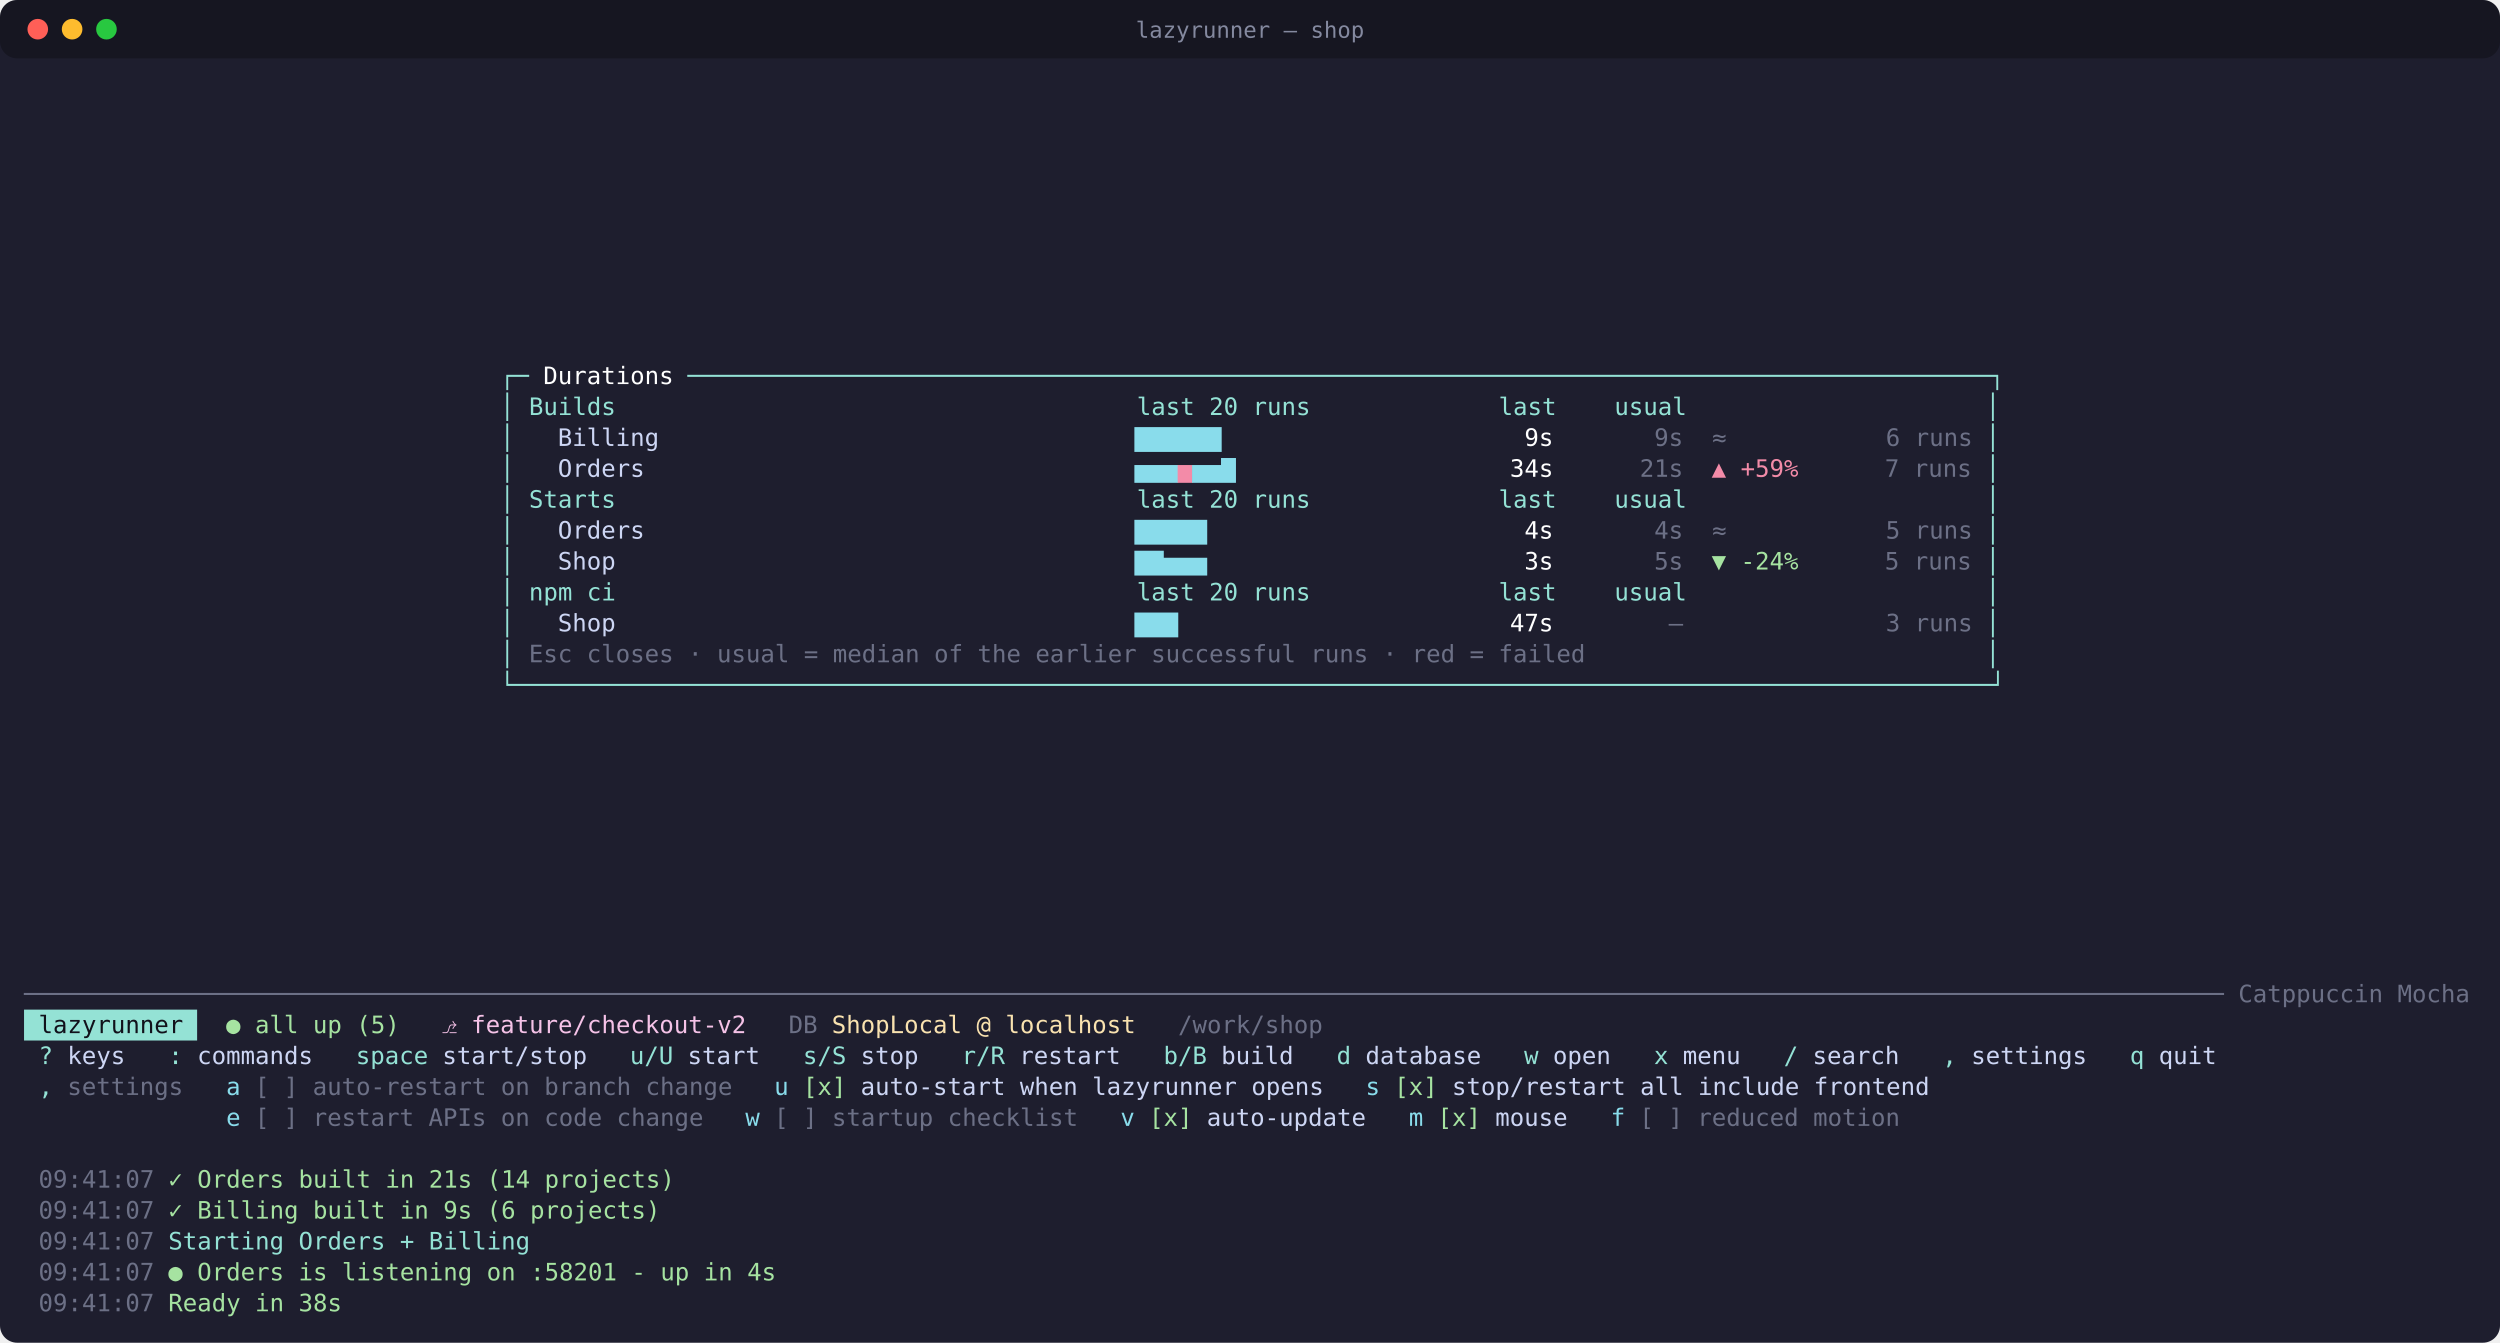
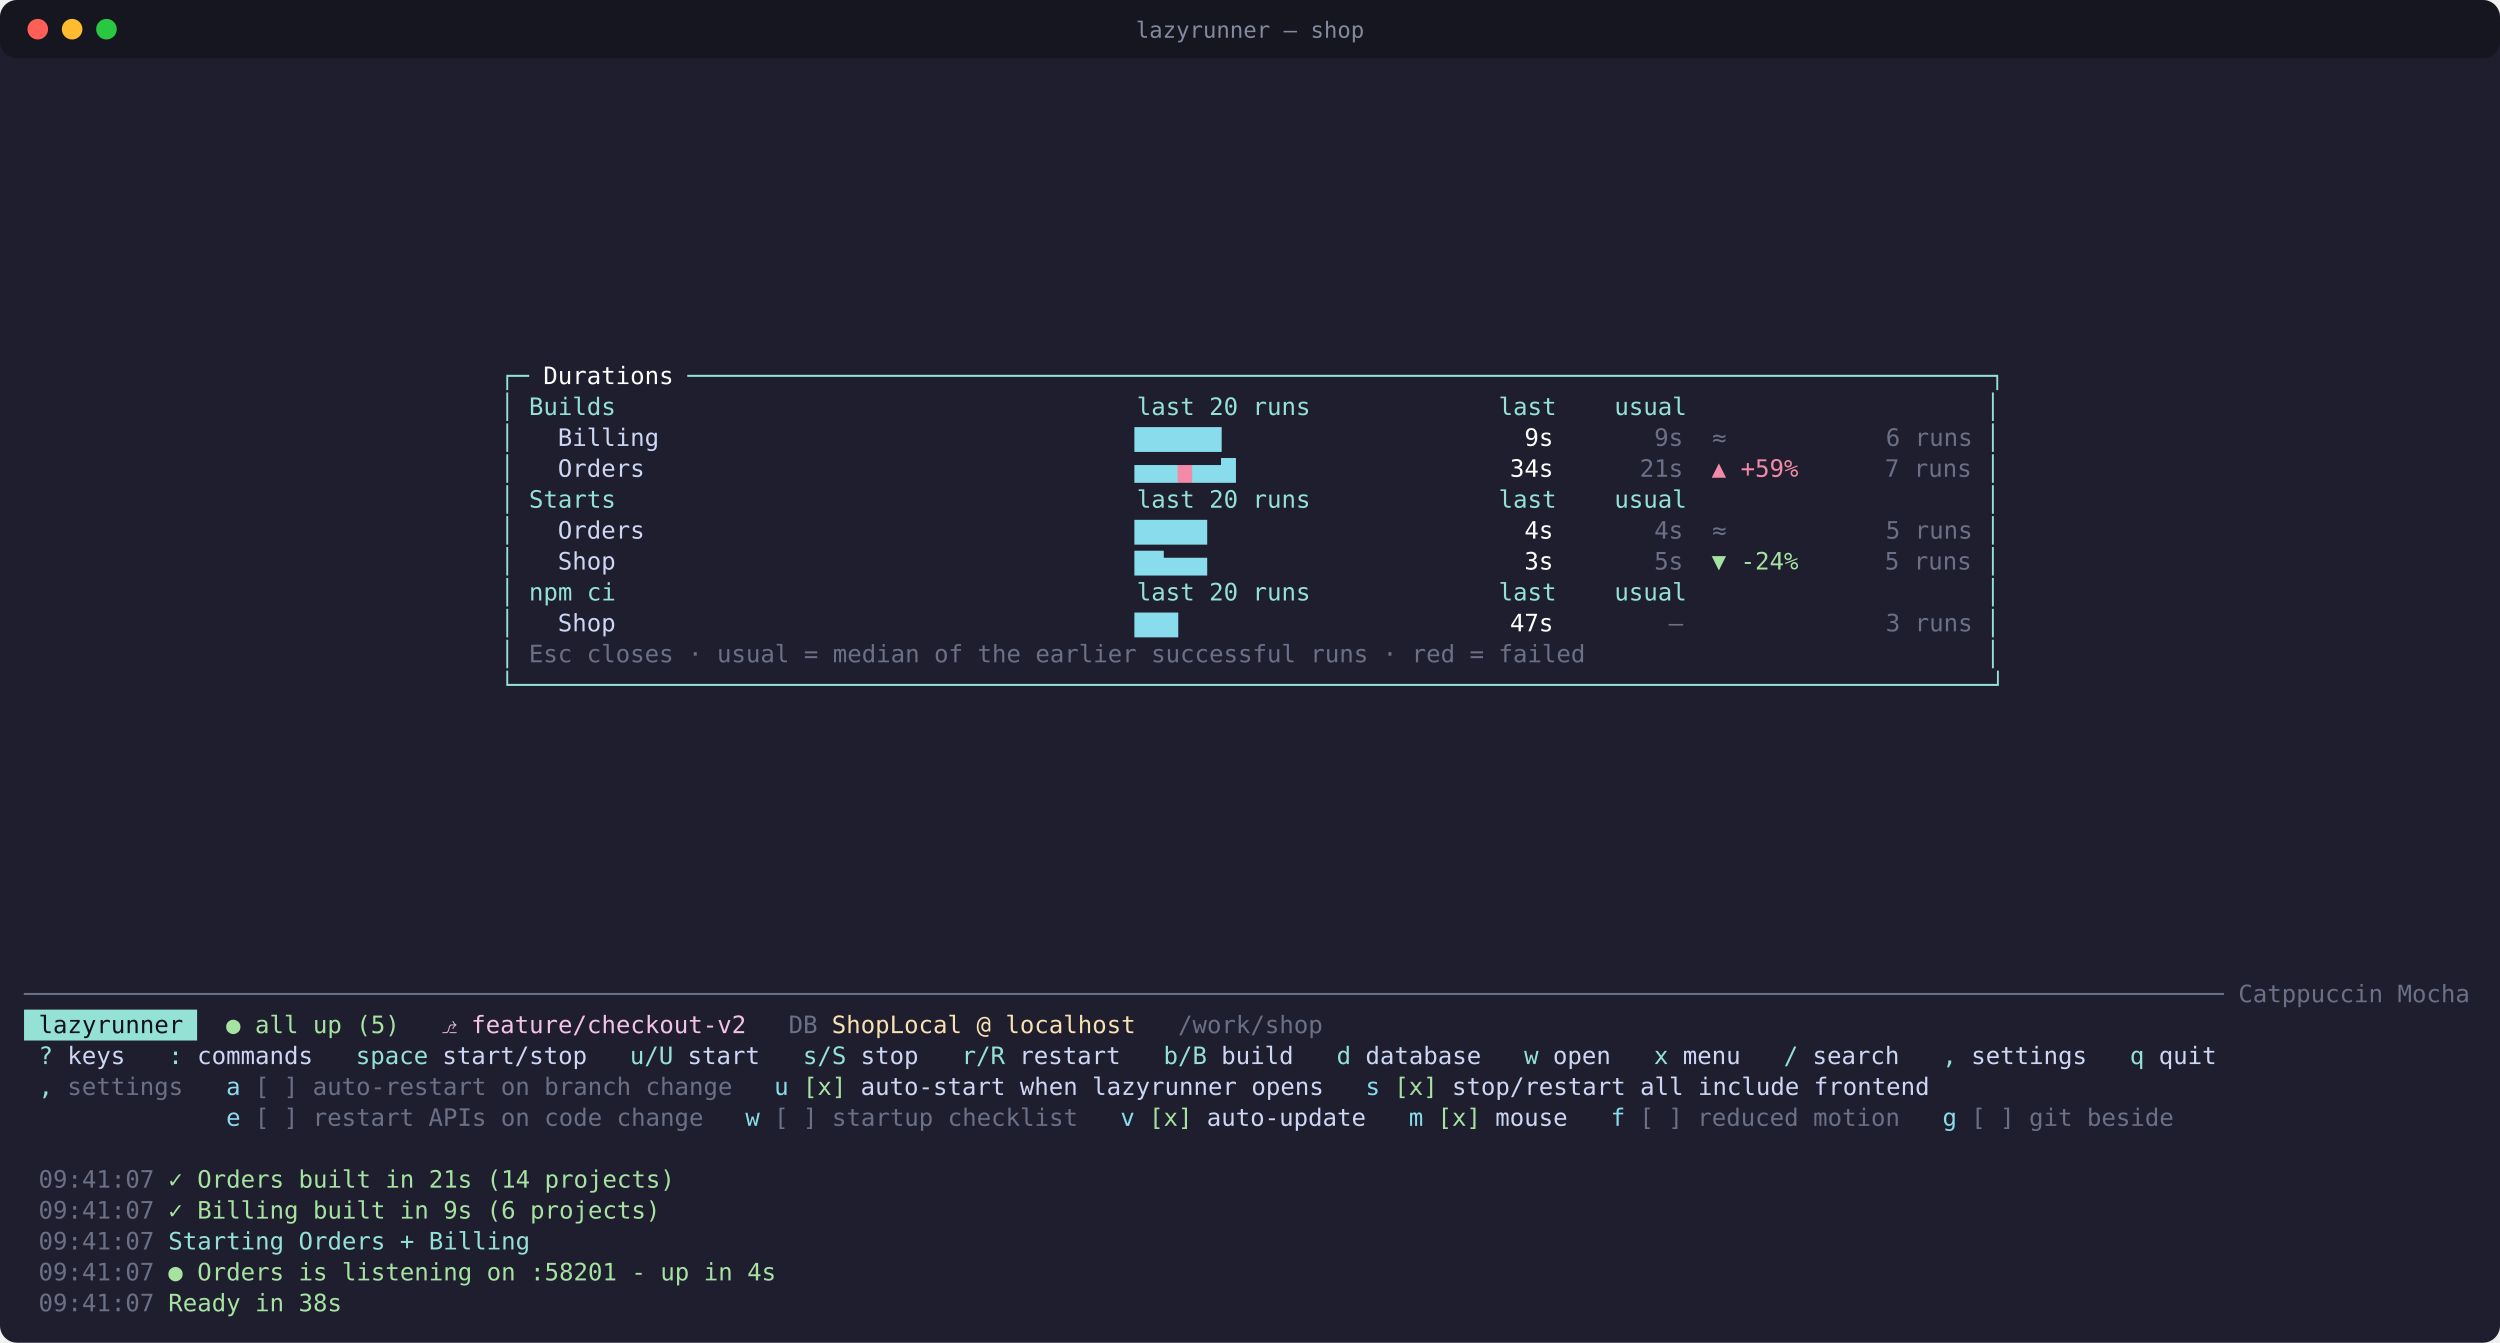
<svg xmlns="http://www.w3.org/2000/svg" width="1456" height="782" viewBox="0 0 1456 782" font-family="'Cascadia Mono', 'Cascadia Code', Consolas, 'DejaVu Sans Mono', Menlo, monospace" font-size="14">
  <rect width="100%" height="100%" rx="10" fill="#1e1e2e" />
  <rect width="100%" height="34" rx="10" fill="#000000" fill-opacity="0.28" />
  <circle cx="22" cy="17" r="6" fill="#ff5f57" />
  <circle cx="42" cy="17" r="6" fill="#febc2e" />
  <circle cx="62" cy="17" r="6" fill="#28c840" />
  <text x="728" y="22" fill="#cdd6f4" fill-opacity="0.6" font-size="13" text-anchor="middle">lazyrunner — shop</text>
  <text x="291.2" y="223.7" fill="#94e2d5" textLength="16.8" lengthAdjust="spacingAndGlyphs" xml:space="preserve">┌─</text>
  <text x="308.0" y="223.7" fill="#ffffff" textLength="92.4" lengthAdjust="spacingAndGlyphs" xml:space="preserve"> Durations </text>
  <text x="400.4" y="223.7" fill="#94e2d5" textLength="764.4" lengthAdjust="spacingAndGlyphs" xml:space="preserve">──────────────────────────────────────────────────────────────────────────────────────────┐</text>
  <text x="291.2" y="241.7" fill="#94e2d5" textLength="688.8" lengthAdjust="spacingAndGlyphs" xml:space="preserve">│ Builds                                    last 20 runs             last    usual</text>
  <text x="1148.0" y="241.7" fill="#94e2d5" textLength="16.8" lengthAdjust="spacingAndGlyphs" xml:space="preserve"> │</text>
  <text x="291.2" y="259.7" fill="#94e2d5" textLength="16.8" lengthAdjust="spacingAndGlyphs" xml:space="preserve">│ </text>
  <text x="308.0" y="259.7" fill="#cdd6f4" textLength="352.8" lengthAdjust="spacingAndGlyphs" xml:space="preserve">  Billing                                 </text>
  <text x="660.8" y="259.7" fill="#89dceb" textLength="50.4" lengthAdjust="spacingAndGlyphs" xml:space="preserve">▇▇▇▇▇▇</text>
  <text x="828.8" y="259.7" fill="#ffffff" textLength="75.6" lengthAdjust="spacingAndGlyphs" xml:space="preserve">       9s</text>
  <text x="904.4" y="259.7" fill="#6c7086" textLength="243.6" lengthAdjust="spacingAndGlyphs" xml:space="preserve">       9s  ≈           6 runs</text>
  <text x="1148.0" y="259.7" fill="#94e2d5" textLength="16.8" lengthAdjust="spacingAndGlyphs" xml:space="preserve"> │</text>
  <text x="291.2" y="277.7" fill="#94e2d5" textLength="16.8" lengthAdjust="spacingAndGlyphs" xml:space="preserve">│ </text>
  <text x="308.0" y="277.7" fill="#cdd6f4" textLength="352.8" lengthAdjust="spacingAndGlyphs" xml:space="preserve">  Orders                                  </text>
  <text x="660.8" y="277.7" fill="#89dceb" textLength="25.2" lengthAdjust="spacingAndGlyphs" xml:space="preserve">▅▅▅</text>
  <text x="686.0" y="277.7" fill="#f38ba8" textLength="8.4" lengthAdjust="spacingAndGlyphs" xml:space="preserve">▅</text>
  <text x="694.4" y="277.7" fill="#89dceb" textLength="25.2" lengthAdjust="spacingAndGlyphs" xml:space="preserve">▅▅▇</text>
  <text x="828.8" y="277.7" fill="#ffffff" textLength="75.6" lengthAdjust="spacingAndGlyphs" xml:space="preserve">      34s</text>
  <text x="904.4" y="277.7" fill="#6c7086" textLength="75.6" lengthAdjust="spacingAndGlyphs" xml:space="preserve">      21s</text>
  <text x="980.0" y="277.7" fill="#f38ba8" textLength="84.0" lengthAdjust="spacingAndGlyphs" xml:space="preserve">  ▲ +59%  </text>
  <text x="1064.0" y="277.7" fill="#6c7086" textLength="84.0" lengthAdjust="spacingAndGlyphs" xml:space="preserve">    7 runs</text>
  <text x="1148.0" y="277.7" fill="#94e2d5" textLength="16.8" lengthAdjust="spacingAndGlyphs" xml:space="preserve"> │</text>
  <text x="291.2" y="295.7" fill="#94e2d5" textLength="688.8" lengthAdjust="spacingAndGlyphs" xml:space="preserve">│ Starts                                    last 20 runs             last    usual</text>
  <text x="1148.0" y="295.7" fill="#94e2d5" textLength="16.8" lengthAdjust="spacingAndGlyphs" xml:space="preserve"> │</text>
  <text x="291.2" y="313.7" fill="#94e2d5" textLength="16.8" lengthAdjust="spacingAndGlyphs" xml:space="preserve">│ </text>
  <text x="308.0" y="313.7" fill="#cdd6f4" textLength="352.8" lengthAdjust="spacingAndGlyphs" xml:space="preserve">  Orders                                  </text>
  <text x="660.8" y="313.7" fill="#89dceb" textLength="42.0" lengthAdjust="spacingAndGlyphs" xml:space="preserve">▇▇▇▇▇</text>
  <text x="828.8" y="313.7" fill="#ffffff" textLength="75.6" lengthAdjust="spacingAndGlyphs" xml:space="preserve">       4s</text>
  <text x="904.4" y="313.7" fill="#6c7086" textLength="243.6" lengthAdjust="spacingAndGlyphs" xml:space="preserve">       4s  ≈           5 runs</text>
  <text x="1148.0" y="313.7" fill="#94e2d5" textLength="16.8" lengthAdjust="spacingAndGlyphs" xml:space="preserve"> │</text>
  <text x="291.2" y="331.7" fill="#94e2d5" textLength="16.8" lengthAdjust="spacingAndGlyphs" xml:space="preserve">│ </text>
  <text x="308.0" y="331.7" fill="#cdd6f4" textLength="352.8" lengthAdjust="spacingAndGlyphs" xml:space="preserve">  Shop                                    </text>
  <text x="660.8" y="331.7" fill="#89dceb" textLength="42.0" lengthAdjust="spacingAndGlyphs" xml:space="preserve">▇▇▅▅▅</text>
  <text x="828.8" y="331.7" fill="#ffffff" textLength="75.6" lengthAdjust="spacingAndGlyphs" xml:space="preserve">       3s</text>
  <text x="904.4" y="331.7" fill="#6c7086" textLength="75.6" lengthAdjust="spacingAndGlyphs" xml:space="preserve">       5s</text>
  <text x="980.0" y="331.7" fill="#a6e3a1" textLength="84.0" lengthAdjust="spacingAndGlyphs" xml:space="preserve">  ▼ -24%  </text>
  <text x="1064.0" y="331.7" fill="#6c7086" textLength="84.0" lengthAdjust="spacingAndGlyphs" xml:space="preserve">    5 runs</text>
  <text x="1148.0" y="331.7" fill="#94e2d5" textLength="16.8" lengthAdjust="spacingAndGlyphs" xml:space="preserve"> │</text>
  <text x="291.2" y="349.7" fill="#94e2d5" textLength="688.8" lengthAdjust="spacingAndGlyphs" xml:space="preserve">│ npm ci                                    last 20 runs             last    usual</text>
  <text x="1148.0" y="349.7" fill="#94e2d5" textLength="16.8" lengthAdjust="spacingAndGlyphs" xml:space="preserve"> │</text>
  <text x="291.2" y="367.7" fill="#94e2d5" textLength="16.8" lengthAdjust="spacingAndGlyphs" xml:space="preserve">│ </text>
  <text x="308.0" y="367.7" fill="#cdd6f4" textLength="352.8" lengthAdjust="spacingAndGlyphs" xml:space="preserve">  Shop                                    </text>
  <text x="660.8" y="367.7" fill="#89dceb" textLength="25.2" lengthAdjust="spacingAndGlyphs" xml:space="preserve">▇▇▇</text>
  <text x="828.8" y="367.7" fill="#ffffff" textLength="75.6" lengthAdjust="spacingAndGlyphs" xml:space="preserve">      47s</text>
  <text x="904.4" y="367.7" fill="#6c7086" textLength="243.6" lengthAdjust="spacingAndGlyphs" xml:space="preserve">        –              3 runs</text>
  <text x="1148.0" y="367.7" fill="#94e2d5" textLength="16.8" lengthAdjust="spacingAndGlyphs" xml:space="preserve"> │</text>
  <text x="291.2" y="385.7" fill="#94e2d5" textLength="16.8" lengthAdjust="spacingAndGlyphs" xml:space="preserve">│ </text>
  <text x="308.0" y="385.7" fill="#6c7086" textLength="840.0" lengthAdjust="spacingAndGlyphs" xml:space="preserve">Esc closes · usual = median of the earlier successful runs · red = failed                           </text>
  <text x="1148.0" y="385.7" fill="#94e2d5" textLength="16.8" lengthAdjust="spacingAndGlyphs" xml:space="preserve"> │</text>
  <text x="291.2" y="403.7" fill="#94e2d5" textLength="873.6" lengthAdjust="spacingAndGlyphs" xml:space="preserve">└──────────────────────────────────────────────────────────────────────────────────────────────────────┘</text>
  <text x="14.0" y="583.7" fill="#6c7086" textLength="1428.0" lengthAdjust="spacingAndGlyphs" xml:space="preserve">──────────────────────────────────────────────────────────────────────────────────────────────────────────────────────────────────────────────────────── Catppuccin Mocha </text>
  <rect x="14.0" y="588.0" width="100.8" height="18" fill="#94e2d5" />
  <text x="14.0" y="601.7" fill="#11111b" textLength="100.8" lengthAdjust="spacingAndGlyphs" xml:space="preserve"> lazyrunner </text>
  <text x="114.8" y="601.7" fill="#a6e3a1" textLength="117.6" lengthAdjust="spacingAndGlyphs" xml:space="preserve">  ● all up (5)</text>
  <text x="232.4" y="601.7" fill="#f5c2e7" textLength="201.6" lengthAdjust="spacingAndGlyphs" xml:space="preserve">   ⎇ feature/checkout-v2</text>
  <text x="434.0" y="601.7" fill="#6c7086" textLength="50.4" lengthAdjust="spacingAndGlyphs" xml:space="preserve">   DB </text>
  <text x="484.4" y="601.7" fill="#f9e2af" textLength="176.4" lengthAdjust="spacingAndGlyphs" xml:space="preserve">ShopLocal @ localhost</text>
  <text x="660.8" y="601.7" fill="#6c7086" textLength="109.2" lengthAdjust="spacingAndGlyphs" xml:space="preserve">   /work/shop</text>
  <text x="14.0" y="619.7" fill="#94e2d5" textLength="16.8" lengthAdjust="spacingAndGlyphs" xml:space="preserve"> ?</text>
  <text x="30.8" y="619.7" fill="#cdd6f4" textLength="58.8" lengthAdjust="spacingAndGlyphs" xml:space="preserve"> keys  </text>
  <text x="89.6" y="619.7" fill="#94e2d5" textLength="16.8" lengthAdjust="spacingAndGlyphs" xml:space="preserve"> :</text>
  <text x="106.4" y="619.7" fill="#cdd6f4" textLength="92.4" lengthAdjust="spacingAndGlyphs" xml:space="preserve"> commands  </text>
  <text x="198.8" y="619.7" fill="#94e2d5" textLength="50.4" lengthAdjust="spacingAndGlyphs" xml:space="preserve"> space</text>
  <text x="249.2" y="619.7" fill="#cdd6f4" textLength="109.2" lengthAdjust="spacingAndGlyphs" xml:space="preserve"> start/stop  </text>
  <text x="358.4" y="619.7" fill="#94e2d5" textLength="33.6" lengthAdjust="spacingAndGlyphs" xml:space="preserve"> u/U</text>
  <text x="392.0" y="619.7" fill="#cdd6f4" textLength="67.2" lengthAdjust="spacingAndGlyphs" xml:space="preserve"> start  </text>
  <text x="459.2" y="619.7" fill="#94e2d5" textLength="33.6" lengthAdjust="spacingAndGlyphs" xml:space="preserve"> s/S</text>
  <text x="492.8" y="619.7" fill="#cdd6f4" textLength="58.8" lengthAdjust="spacingAndGlyphs" xml:space="preserve"> stop  </text>
  <text x="551.6" y="619.7" fill="#94e2d5" textLength="33.6" lengthAdjust="spacingAndGlyphs" xml:space="preserve"> r/R</text>
  <text x="585.2" y="619.7" fill="#cdd6f4" textLength="84.0" lengthAdjust="spacingAndGlyphs" xml:space="preserve"> restart  </text>
  <text x="669.2" y="619.7" fill="#94e2d5" textLength="33.6" lengthAdjust="spacingAndGlyphs" xml:space="preserve"> b/B</text>
  <text x="702.8" y="619.7" fill="#cdd6f4" textLength="67.2" lengthAdjust="spacingAndGlyphs" xml:space="preserve"> build  </text>
  <text x="770.0" y="619.7" fill="#94e2d5" textLength="16.8" lengthAdjust="spacingAndGlyphs" xml:space="preserve"> d</text>
  <text x="786.8" y="619.7" fill="#cdd6f4" textLength="92.4" lengthAdjust="spacingAndGlyphs" xml:space="preserve"> database  </text>
  <text x="879.2" y="619.7" fill="#94e2d5" textLength="16.8" lengthAdjust="spacingAndGlyphs" xml:space="preserve"> w</text>
  <text x="896.0" y="619.7" fill="#cdd6f4" textLength="58.8" lengthAdjust="spacingAndGlyphs" xml:space="preserve"> open  </text>
  <text x="954.8" y="619.7" fill="#94e2d5" textLength="16.8" lengthAdjust="spacingAndGlyphs" xml:space="preserve"> x</text>
  <text x="971.6" y="619.7" fill="#cdd6f4" textLength="58.8" lengthAdjust="spacingAndGlyphs" xml:space="preserve"> menu  </text>
  <text x="1030.4" y="619.7" fill="#94e2d5" textLength="16.8" lengthAdjust="spacingAndGlyphs" xml:space="preserve"> /</text>
  <text x="1047.2" y="619.7" fill="#cdd6f4" textLength="75.6" lengthAdjust="spacingAndGlyphs" xml:space="preserve"> search  </text>
  <text x="1122.8" y="619.7" fill="#94e2d5" textLength="16.8" lengthAdjust="spacingAndGlyphs" xml:space="preserve"> ,</text>
  <text x="1139.6" y="619.7" fill="#cdd6f4" textLength="92.4" lengthAdjust="spacingAndGlyphs" xml:space="preserve"> settings  </text>
  <text x="1232.0" y="619.7" fill="#94e2d5" textLength="16.8" lengthAdjust="spacingAndGlyphs" xml:space="preserve"> q</text>
  <text x="1248.8" y="619.7" fill="#cdd6f4" textLength="193.2" lengthAdjust="spacingAndGlyphs" xml:space="preserve"> quit                  </text>
  <text x="14.0" y="637.7" fill="#94e2d5" textLength="16.8" lengthAdjust="spacingAndGlyphs" xml:space="preserve"> ,</text>
  <text x="30.8" y="637.7" fill="#6c7086" textLength="75.6" lengthAdjust="spacingAndGlyphs" xml:space="preserve"> settings</text>
  <text x="106.4" y="637.7" fill="#89dceb" textLength="42.0" lengthAdjust="spacingAndGlyphs" xml:space="preserve">   a </text>
  <text x="148.4" y="637.7" fill="#6c7086" textLength="277.2" lengthAdjust="spacingAndGlyphs" xml:space="preserve">[ ] auto-restart on branch change</text>
  <text x="425.6" y="637.7" fill="#89dceb" textLength="42.0" lengthAdjust="spacingAndGlyphs" xml:space="preserve">   u </text>
  <text x="467.6" y="637.7" fill="#a6e3a1" textLength="25.2" lengthAdjust="spacingAndGlyphs" xml:space="preserve">[x]</text>
  <text x="492.8" y="637.7" fill="#cdd6f4" textLength="277.2" lengthAdjust="spacingAndGlyphs" xml:space="preserve"> auto-start when lazyrunner opens</text>
  <text x="770.0" y="637.7" fill="#89dceb" textLength="42.0" lengthAdjust="spacingAndGlyphs" xml:space="preserve">   s </text>
  <text x="812.0" y="637.7" fill="#a6e3a1" textLength="25.2" lengthAdjust="spacingAndGlyphs" xml:space="preserve">[x]</text>
  <text x="837.2" y="637.7" fill="#cdd6f4" textLength="604.8" lengthAdjust="spacingAndGlyphs" xml:space="preserve"> stop/restart all include frontend                                      </text>
  <text x="106.4" y="655.7" fill="#89dceb" textLength="42.0" lengthAdjust="spacingAndGlyphs" xml:space="preserve">   e </text>
  <text x="148.4" y="655.7" fill="#6c7086" textLength="260.4" lengthAdjust="spacingAndGlyphs" xml:space="preserve">[ ] restart APIs on code change</text>
  <text x="408.8" y="655.7" fill="#89dceb" textLength="42.0" lengthAdjust="spacingAndGlyphs" xml:space="preserve">   w </text>
  <text x="450.8" y="655.7" fill="#6c7086" textLength="176.4" lengthAdjust="spacingAndGlyphs" xml:space="preserve">[ ] startup checklist</text>
  <text x="627.2" y="655.7" fill="#89dceb" textLength="42.0" lengthAdjust="spacingAndGlyphs" xml:space="preserve">   v </text>
  <text x="669.2" y="655.7" fill="#a6e3a1" textLength="25.2" lengthAdjust="spacingAndGlyphs" xml:space="preserve">[x]</text>
  <text x="694.4" y="655.7" fill="#cdd6f4" textLength="100.8" lengthAdjust="spacingAndGlyphs" xml:space="preserve"> auto-update</text>
  <text x="795.2" y="655.7" fill="#89dceb" textLength="42.0" lengthAdjust="spacingAndGlyphs" xml:space="preserve">   m </text>
  <text x="837.2" y="655.7" fill="#a6e3a1" textLength="25.2" lengthAdjust="spacingAndGlyphs" xml:space="preserve">[x]</text>
  <text x="862.4" y="655.7" fill="#cdd6f4" textLength="50.4" lengthAdjust="spacingAndGlyphs" xml:space="preserve"> mouse</text>
  <text x="912.8" y="655.7" fill="#89dceb" textLength="42.0" lengthAdjust="spacingAndGlyphs" xml:space="preserve">   f </text>
  <text x="954.8" y="655.7" fill="#6c7086" textLength="151.2" lengthAdjust="spacingAndGlyphs" xml:space="preserve">[ ] reduced motion</text>
+   <text x="1106.0" y="655.7" fill="#89dceb" textLength="42.0" lengthAdjust="spacingAndGlyphs" xml:space="preserve">   g </text>
+   <text x="1148.0" y="655.7" fill="#6c7086" textLength="117.6" lengthAdjust="spacingAndGlyphs" xml:space="preserve">[ ] git beside</text>
  <text x="14.0" y="691.7" fill="#6c7086" textLength="84.0" lengthAdjust="spacingAndGlyphs" xml:space="preserve"> 09:41:07 </text>
  <text x="98.0" y="691.7" fill="#a6e3a1" textLength="294.0" lengthAdjust="spacingAndGlyphs" xml:space="preserve">✓ Orders built in 21s (14 projects)</text>
  <text x="14.0" y="709.7" fill="#6c7086" textLength="84.0" lengthAdjust="spacingAndGlyphs" xml:space="preserve"> 09:41:07 </text>
  <text x="98.0" y="709.7" fill="#a6e3a1" textLength="285.6" lengthAdjust="spacingAndGlyphs" xml:space="preserve">✓ Billing built in 9s (6 projects)</text>
  <text x="14.0" y="727.7" fill="#6c7086" textLength="84.0" lengthAdjust="spacingAndGlyphs" xml:space="preserve"> 09:41:07 </text>
  <text x="98.0" y="727.7" fill="#94e2d5" textLength="210.0" lengthAdjust="spacingAndGlyphs" xml:space="preserve">Starting Orders + Billing</text>
  <text x="14.0" y="745.7" fill="#6c7086" textLength="84.0" lengthAdjust="spacingAndGlyphs" xml:space="preserve"> 09:41:07 </text>
  <text x="98.0" y="745.7" fill="#a6e3a1" textLength="352.8" lengthAdjust="spacingAndGlyphs" xml:space="preserve">● Orders is listening on :58201 - up in 4s</text>
  <text x="14.0" y="763.7" fill="#6c7086" textLength="84.0" lengthAdjust="spacingAndGlyphs" xml:space="preserve"> 09:41:07 </text>
  <text x="98.0" y="763.7" fill="#a6e3a1" textLength="100.8" lengthAdjust="spacingAndGlyphs" xml:space="preserve">Ready in 38s</text>
</svg>
